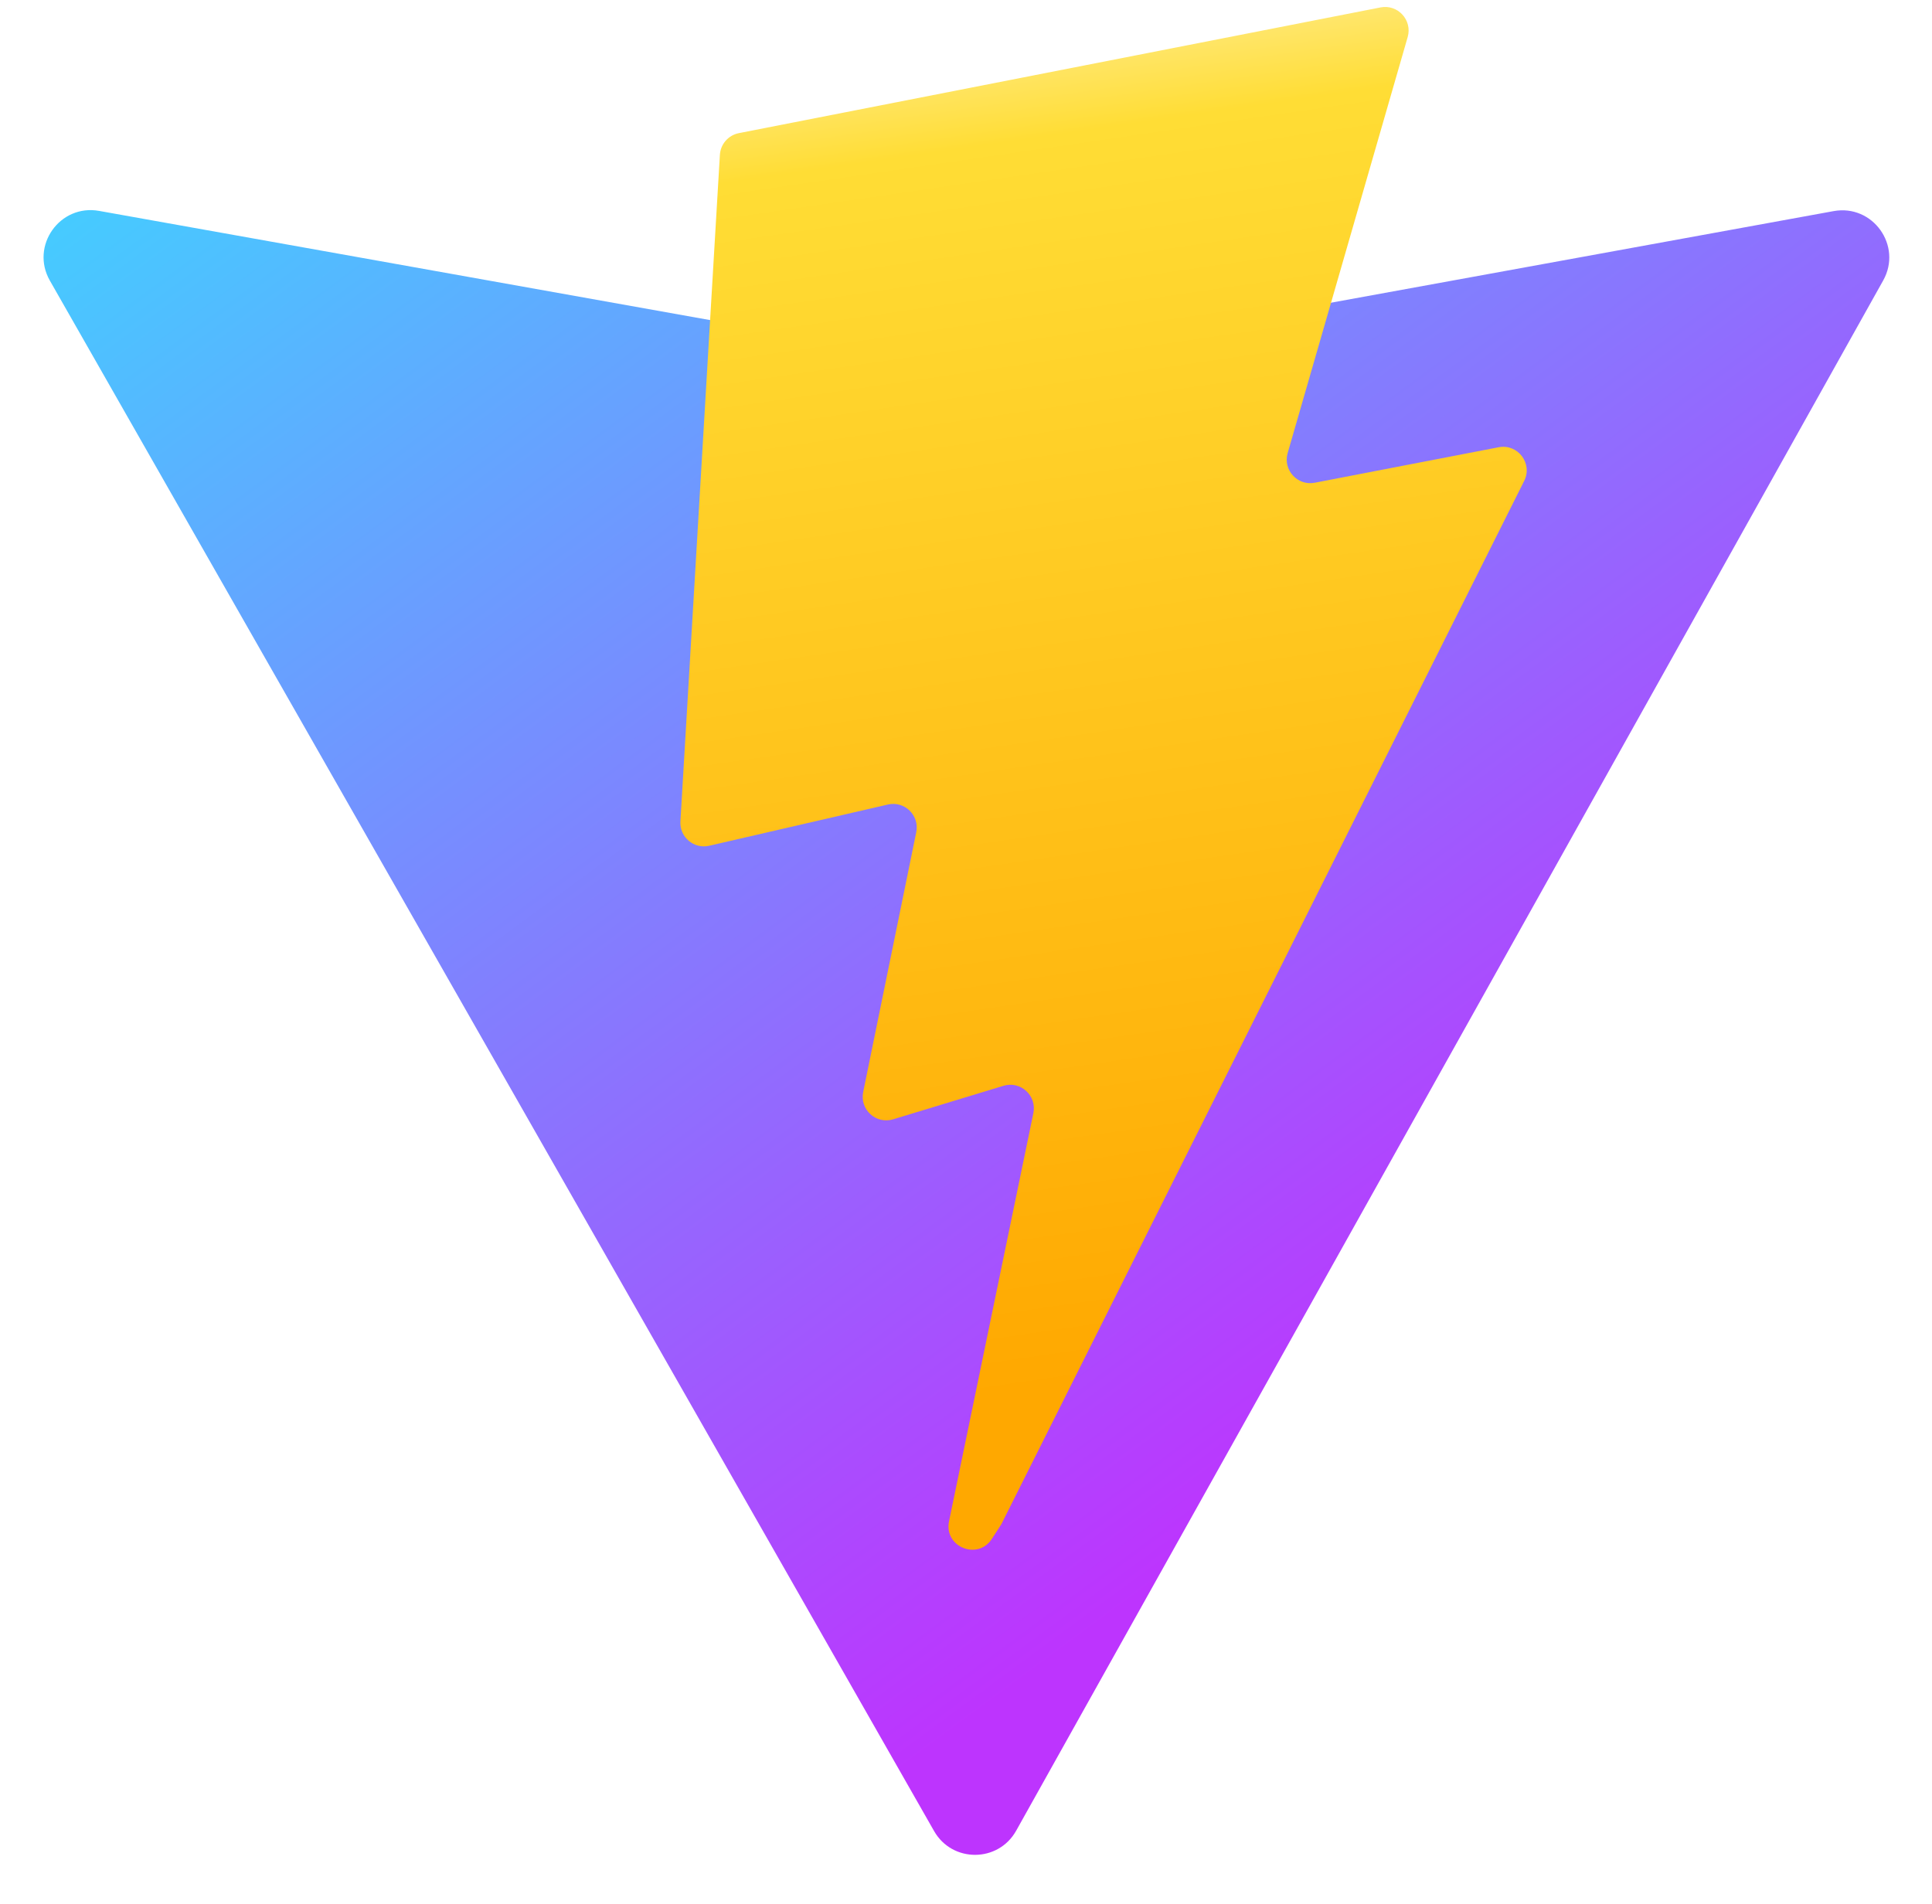
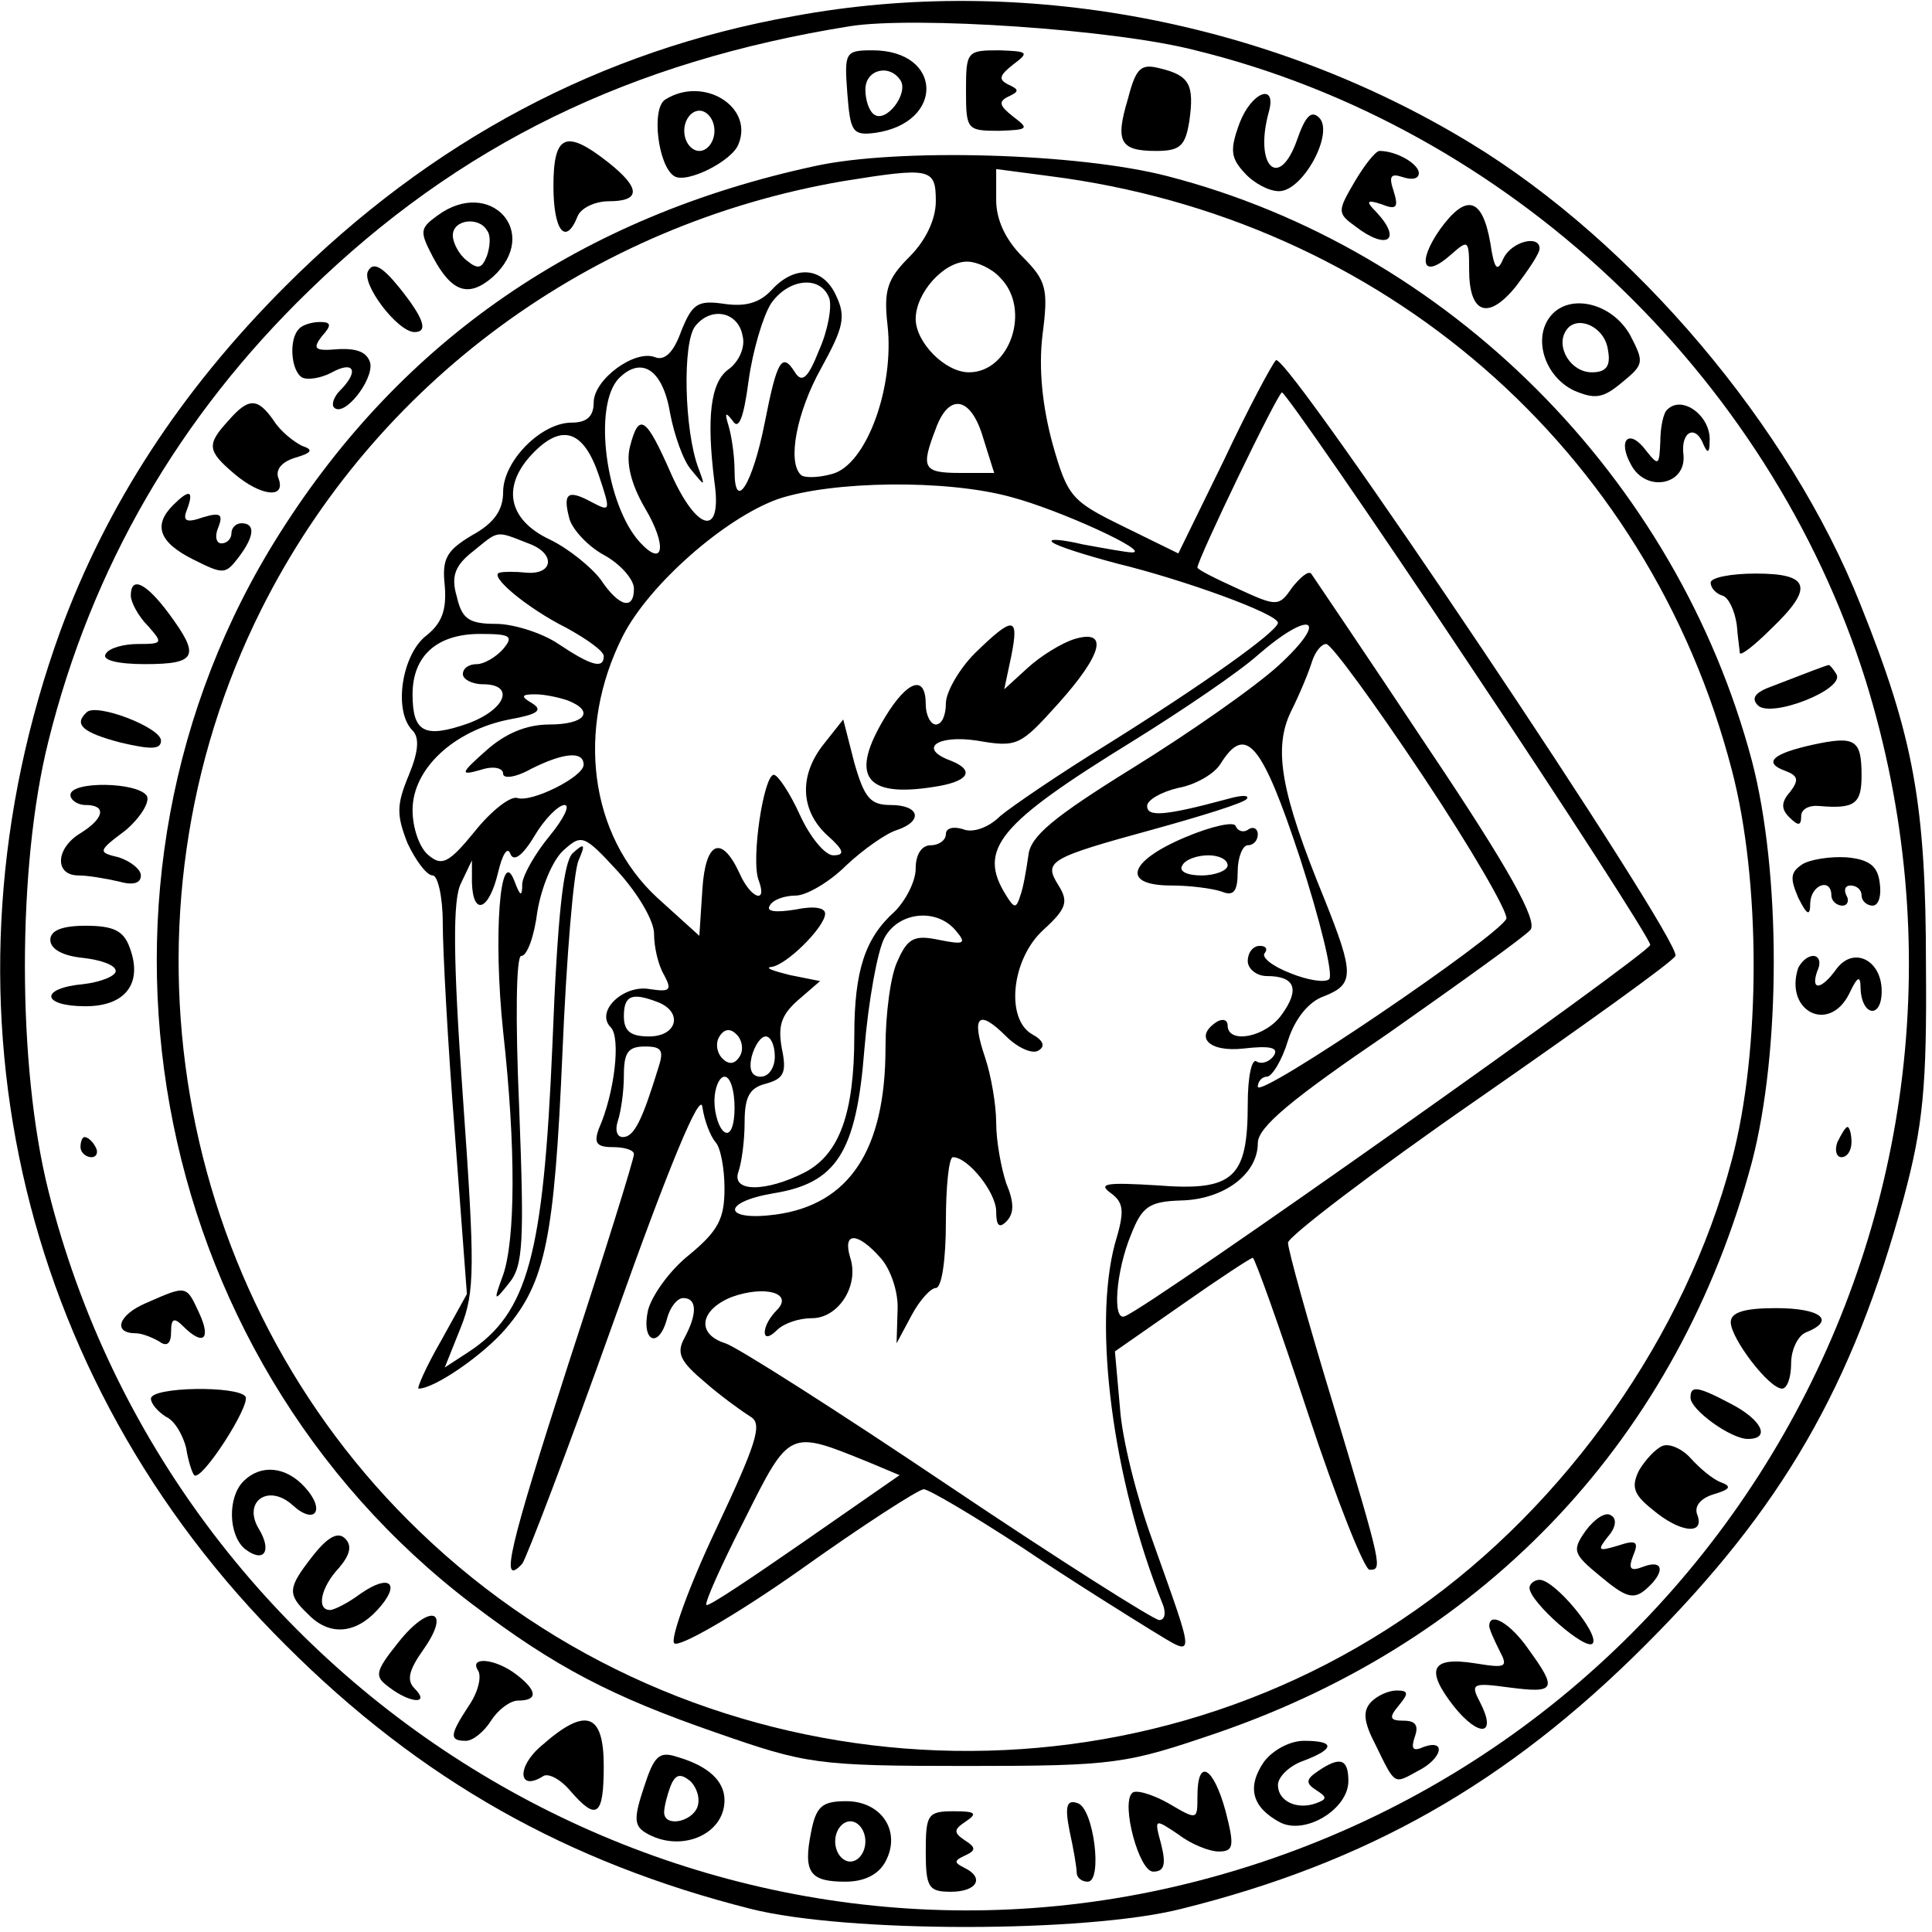
- <svg xmlns="http://www.w3.org/2000/svg" width="410" height="404" viewBox="0 0 410 404" fill="none">
-   <path d="M399.641 59.525L215.643 388.545C211.844 395.338 202.084 395.378 198.228 388.618L10.582 59.556C6.381 52.19 12.68 43.267 21.028 44.759L205.223 77.682C206.398 77.892 207.601 77.89 208.776 77.676L389.119 44.806C397.439 43.289 403.768 52.143 399.641 59.525Z" fill="url(#paint0_linear)" />
-   <path d="M292.965 1.574L156.801 28.255C154.563 28.694 152.906 30.59 152.771 32.866L144.395 174.33C144.198 177.662 147.258 180.248 150.51 179.498L188.42 170.749C191.967 169.931 195.172 173.055 194.443 176.622L183.18 231.775C182.422 235.487 185.907 238.661 189.532 237.56L212.947 230.446C216.577 229.344 220.065 232.527 219.297 236.242L201.398 322.875C200.278 328.294 207.486 331.249 210.492 326.603L212.5 323.5L323.454 102.072C325.312 98.365 322.108 94.137 318.036 94.923L279.014 102.454C275.347 103.161 272.227 99.746 273.262 96.158L298.731 7.867C299.767 4.273 296.636 0.855 292.965 1.574Z" fill="url(#paint1_linear)" />
-   <defs>
-     <linearGradient id="paint0_linear" x1="6" y1="33" x2="235" y2="344" gradientUnits="userSpaceOnUse">
-       <stop stop-color="#41D1FF" />
-       <stop offset="1" stop-color="#BD34FE" />
-     </linearGradient>
-     <linearGradient id="paint1_linear" x1="194.651" y1="8.818" x2="236.076" y2="292.989" gradientUnits="userSpaceOnUse">
-       <stop stop-color="#FFEA83" />
-       <stop offset="0.083" stop-color="#FFDD35" />
-       <stop offset="1" stop-color="#FFA800" />
-     </linearGradient>
-   </defs>
+ <svg xmlns="http://www.w3.org/2000/svg" version="1.0" width="192pt" height="192pt" viewBox="0 0 192 192" preserveAspectRatio="xMidYMid meet">
+   <g transform="translate(0,192) scale(0.1,-0.1)" fill="#000000" stroke="none">
+     <path d="M789 1904 c-192 -34 -361 -124 -505 -268 -105 -105 -178 -218 -224 -343 -130 -359 -45 -741 224 -1008 134 -134 280 -216 462 -262 95 -24 333 -24 428 0 185 46 324 125 461 262 136 136 206 257 257 445 19 71 23 110 22 230 0 160 -12 227 -65 359 -70 177 -225 360 -388 459 -199 121 -445 168 -672 126z m399 -34 c310 -76 570 -321 666 -626 163 -525 -152 -1075 -687 -1199 -493 -114 -995 197 -1119 692 -31 124 -31 322 0 446 43 173 130 323 259 448 149 145 319 228 538 263 64 10 262 -3 343 -24z" />
+     <path d="M842 1828 c3 -39 5 -43 28 -40 69 10 67 82 -3 82 -27 0 -28 -2 -25 -42z m53 12 c8 -13 -14 -42 -26 -34 -5 3 -9 14 -9 25 0 20 24 26 35 9z" />
+     <path d="M960 1830 c0 -39 1 -40 33 -40 29 1 30 2 14 14 -14 11 -15 15 -5 20 11 5 11 7 0 12 -10 5 -9 9 5 20 16 12 15 13 -14 14 -32 0 -33 -1 -33 -40z" />
+     <path d="M1121 1822 c-13 -43 -8 -52 28 -52 24 0 29 5 33 30 5 36 0 45 -29 52 -19 5 -24 1 -32 -30z" />
+     <path d="M661 1821 c-14 -9 -7 -66 9 -76 12 -8 58 15 64 32 15 37 -35 68 -73 44z m49 -31 c0 -11 -7 -20 -15 -20 -8 0 -15 9 -15 20 0 11 7 20 15 20 8 0 15 -9 15 -20z" />
+     <path d="M1232 1798 c-10 -27 -9 -35 5 -50 9 -10 24 -18 34 -18 24 0 55 58 40 73 -8 8 -14 1 -22 -22 -18 -51 -43 -26 -28 28 8 29 -17 20 -29 -11z" />
+     <path d="M550 1735 c0 -44 12 -60 24 -30 3 8 17 15 31 15 32 0 32 13 -1 39 -42 33 -54 27 -54 -24z" />
+     <path d="M810 1755 c-232 -50 -410 -172 -532 -365 -220 -347 -135 -816 191 -1064 83 -63 139 -92 243 -128 89 -31 99 -33 248 -33 149 0 159 2 250 33 270 93 458 295 531 567 29 111 29 288 0 399 -75 282 -302 509 -581 581 -89 23 -268 28 -350 10z m120 -35 c0 -18 -10 -39 -26 -55 -22 -22 -26 -33 -22 -68 7 -62 -21 -139 -55 -148 -14 -4 -28 -4 -31 -1 -14 13 -4 63 20 106 22 40 25 51 15 72 -13 29 -41 31 -64 6 -12 -13 -26 -17 -47 -14 -27 4 -32 0 -43 -27 -7 -20 -16 -30 -26 -26 -20 8 -61 -22 -61 -45 0 -14 -7 -20 -22 -20 -30 0 -68 -38 -68 -69 0 -18 -9 -31 -31 -43 -25 -15 -30 -23 -27 -50 2 -25 -3 -38 -20 -51 -23 -20 -31 -74 -12 -93 7 -7 6 -21 -4 -45 -12 -29 -12 -39 -1 -67 8 -17 19 -32 25 -32 5 0 10 -21 10 -47 0 -27 5 -120 12 -209 l12 -160 -26 -47 c-15 -26 -24 -47 -22 -47 16 0 65 34 87 60 39 46 48 89 56 275 4 94 11 179 16 190 7 16 6 18 -6 7 -9 -9 -15 -61 -20 -190 -9 -209 -24 -267 -84 -306 l-23 -15 16 40 c14 35 14 60 2 229 -10 139 -10 196 -2 212 l11 23 0 -22 c1 -34 17 -28 26 10 4 17 9 26 12 19 3 -9 12 -3 24 17 10 17 24 31 30 31 6 0 -1 -14 -15 -31 -14 -17 -26 -38 -27 -47 0 -14 -2 -13 -8 3 -14 36 -21 -55 -11 -150 13 -117 12 -207 0 -242 -10 -27 -9 -27 6 -8 14 17 15 41 10 173 -4 91 -3 152 2 152 6 0 13 20 16 44 4 24 15 51 26 61 18 16 20 16 54 -21 20 -22 36 -49 36 -62 0 -13 4 -31 10 -41 8 -15 6 -17 -14 -14 -26 5 -55 -22 -39 -38 10 -10 4 -65 -12 -101 -5 -14 -2 -18 14 -18 12 0 21 -3 21 -7 0 -5 -29 -98 -65 -208 -59 -183 -69 -224 -46 -199 4 5 46 115 92 244 54 152 85 226 87 210 2 -14 8 -29 13 -35 5 -5 9 -26 9 -46 0 -30 -6 -42 -35 -66 -19 -15 -37 -40 -41 -55 -7 -32 11 -39 19 -8 3 11 10 20 16 20 14 0 14 -16 1 -40 -8 -15 -4 -23 21 -44 16 -14 37 -29 45 -34 12 -7 6 -26 -35 -113 -27 -57 -45 -108 -41 -112 4 -5 60 27 124 72 63 45 119 81 124 81 5 0 49 -26 98 -58 49 -33 107 -69 128 -82 45 -27 45 -34 1 90 -15 41 -30 100 -32 131 l-5 56 66 46 c37 26 69 47 71 47 2 0 27 -70 55 -155 28 -85 56 -155 61 -155 13 0 13 1 -36 164 -25 82 -45 154 -45 161 0 6 85 71 189 143 105 73 193 136 196 142 8 13 -387 602 -397 592 -4 -4 -28 -49 -52 -100 l-45 -92 -55 27 c-51 25 -55 29 -70 82 -10 37 -14 74 -10 108 6 46 4 54 -20 78 -17 17 -26 37 -26 56 l0 31 53 -7 c331 -42 595 -271 678 -590 29 -110 29 -279 0 -388 -46 -174 -164 -342 -314 -447 -303 -213 -722 -180 -990 78 -246 236 -310 612 -157 917 113 225 327 382 578 425 87 14 92 13 92 -20z m64 -76 c31 -31 10 -94 -31 -94 -24 0 -53 30 -53 53 0 26 28 57 51 57 10 0 25 -7 33 -16z m-170 -20 c3 -8 -1 -32 -10 -52 -11 -28 -17 -33 -24 -22 -13 21 -18 11 -30 -50 -12 -61 -30 -90 -30 -48 0 15 -3 35 -6 45 -4 13 -3 14 4 5 6 -10 11 2 16 40 4 29 14 63 22 76 17 25 49 29 58 6z m-86 -38 c3 -11 -4 -26 -14 -33 -18 -13 -22 -48 -14 -112 8 -55 -17 -50 -43 8 -25 57 -32 62 -41 27 -4 -16 1 -37 15 -61 22 -37 19 -60 -5 -34 -34 37 -47 136 -21 163 23 23 44 8 51 -35 4 -21 13 -47 21 -56 14 -17 14 -17 7 2 -14 37 -16 125 -3 141 16 20 43 14 47 -10z m722 -326 c99 -148 180 -274 180 -279 0 -8 -496 -359 -522 -369 -13 -6 -9 45 6 81 11 28 18 33 50 34 42 1 76 26 76 57 0 16 34 44 131 110 71 50 134 95 140 102 7 9 -20 59 -102 181 -61 92 -114 170 -116 173 -3 3 -11 -4 -19 -14 -13 -19 -15 -19 -54 -1 -22 10 -40 19 -40 21 0 8 80 174 84 174 3 0 87 -121 186 -270z m-483 225 l11 -35 -34 0 c-37 0 -39 5 -24 44 13 36 35 32 47 -9z m-382 -37 c12 -36 12 -37 -7 -27 -24 13 -29 9 -22 -17 3 -10 18 -27 35 -36 16 -9 29 -24 29 -33 0 -22 -15 -18 -33 9 -9 12 -32 31 -51 40 -42 20 -48 54 -15 87 28 28 49 21 64 -23z m410 -22 c49 -13 140 -55 120 -55 -5 0 -27 4 -49 8 -21 5 -35 6 -30 2 5 -4 34 -13 64 -21 66 -16 160 -50 160 -59 -1 -9 -74 -61 -170 -121 -47 -29 -94 -61 -106 -71 -12 -12 -28 -17 -37 -13 -10 3 -17 1 -17 -5 0 -6 -7 -11 -15 -11 -9 0 -15 -9 -15 -23 0 -13 -10 -32 -21 -43 -29 -26 -40 -58 -40 -123 0 -78 -15 -118 -49 -136 -39 -20 -74 -20 -66 1 3 9 6 30 6 49 0 25 5 34 21 38 18 5 21 11 16 35 -4 22 -1 33 16 48 l22 19 -30 6 c-16 4 -25 7 -19 8 15 1 54 40 54 53 0 6 -11 8 -30 4 -19 -3 -29 -2 -25 4 3 6 15 10 26 10 10 0 33 13 50 30 17 16 40 32 50 35 27 9 23 25 -6 25 -20 0 -26 7 -36 42 l-11 43 -19 -24 c-25 -31 -24 -66 3 -91 17 -15 18 -20 6 -20 -8 0 -23 18 -33 40 -10 22 -22 40 -26 40 -10 0 -23 -85 -15 -105 9 -24 -8 -18 -19 7 -18 39 -34 32 -37 -16 l-3 -46 -42 38 c-67 62 -81 167 -34 260 26 51 101 117 154 136 53 18 167 20 232 2z m-480 -46 c28 -10 25 -32 -3 -29 -10 1 -21 1 -25 0 -13 -2 26 -35 66 -55 20 -11 37 -23 37 -28 0 -13 -12 -10 -45 12 -16 11 -45 20 -62 20 -27 0 -34 5 -39 27 -6 20 -2 31 16 45 26 21 22 21 55 8z m746 -121 c-24 -22 -90 -68 -145 -102 -79 -49 -102 -68 -104 -87 -2 -14 -5 -32 -8 -40 -4 -13 -6 -13 -14 0 -29 46 -8 71 125 153 50 31 106 69 125 86 53 46 72 37 21 -10z m-771 16 c-7 -8 -19 -15 -26 -15 -8 0 -14 -4 -14 -10 0 -5 9 -10 20 -10 32 0 23 -25 -15 -39 -43 -15 -55 -9 -55 29 0 38 24 60 67 60 30 0 34 -2 23 -15z m914 -126 c48 -72 85 -136 83 -142 -7 -17 -247 -180 -247 -167 0 5 4 10 9 10 5 0 15 16 21 36 7 22 21 39 36 44 30 12 30 22 0 97 -43 105 -51 149 -33 186 9 18 18 40 21 50 3 9 9 17 14 17 5 0 48 -59 96 -131z m-850 75 c28 -11 17 -24 -18 -24 -23 0 -44 -9 -63 -26 -26 -23 -26 -25 -5 -19 12 4 22 2 22 -4 0 -5 12 -4 28 5 32 16 52 18 52 4 0 -12 -52 -38 -66 -33 -7 2 -26 -13 -42 -33 -26 -32 -33 -35 -46 -24 -9 7 -16 27 -16 45 0 41 41 79 96 90 28 5 34 9 23 16 -12 7 -11 9 3 9 9 0 23 -3 32 -6z m728 -157 c20 -62 33 -115 29 -120 -4 -4 -22 -1 -39 6 -18 7 -29 16 -25 20 3 4 1 7 -5 7 -7 0 -12 -7 -12 -15 0 -8 9 -15 19 -15 28 0 33 -13 15 -38 -16 -23 -54 -30 -54 -11 0 5 -4 7 -10 4 -24 -15 -9 -31 26 -27 26 3 35 1 30 -7 -4 -6 -12 -9 -17 -6 -5 4 -9 -15 -9 -42 0 -74 -14 -87 -90 -81 -49 3 -59 2 -47 -7 14 -10 15 -18 5 -51 -22 -82 -2 -235 47 -357 4 -9 3 -17 -3 -17 -5 0 -100 60 -210 134 -110 74 -209 137 -221 141 -29 9 -26 33 6 46 33 12 62 4 45 -13 -7 -7 -12 -16 -12 -22 0 -6 5 -5 12 2 7 7 22 12 35 12 26 0 47 32 38 60 -8 26 7 26 30 0 10 -11 18 -34 17 -52 l-1 -33 15 28 c8 15 19 27 24 27 6 0 10 29 10 65 0 36 3 65 7 65 15 0 43 -35 43 -54 0 -14 3 -17 10 -10 8 8 8 19 0 38 -5 15 -10 42 -10 60 0 18 -5 47 -11 65 -14 41 -7 49 21 21 11 -11 26 -18 32 -14 7 4 5 10 -6 16 -27 15 -21 75 11 104 23 21 25 28 15 44 -15 24 -11 27 95 56 47 13 89 26 92 30 3 4 -5 4 -19 0 -63 -17 -80 -18 -80 -7 0 6 14 14 31 18 17 3 36 14 42 24 25 40 41 21 79 -94z m-342 -72 c11 -13 8 -14 -17 -9 -24 5 -31 2 -41 -21 -7 -14 -12 -53 -12 -86 0 -102 -36 -156 -109 -166 -52 -7 -55 12 -3 21 63 10 83 40 91 143 4 48 13 98 20 111 14 26 52 30 71 7z m-296 -71 c25 -10 19 -34 -9 -34 -18 0 -25 5 -25 20 0 21 8 24 34 14z m81 -54 c-5 -8 -11 -8 -17 -2 -6 6 -7 16 -3 22 5 8 11 8 17 2 6 -6 7 -16 3 -22z m35 0 c0 -11 -6 -20 -14 -20 -9 0 -12 7 -9 20 3 11 9 20 14 20 5 0 9 -9 9 -20z m-116 -12 c-16 -52 -24 -68 -35 -68 -6 0 -8 7 -5 16 3 9 6 29 6 45 0 23 4 29 21 29 17 0 19 -4 13 -22z m76 -39 c0 -17 -4 -28 -10 -24 -5 3 -10 17 -10 31 0 13 5 24 10 24 6 0 10 -14 10 -31z m133 -352 l31 -13 -95 -66 c-52 -36 -95 -65 -97 -63 -2 2 15 40 38 85 45 90 44 89 123 57z" />
+     <path d="M969 1271 c-16 -16 -29 -39 -29 -50 0 -12 -4 -21 -10 -21 -5 0 -10 9 -10 20 0 30 -18 24 -40 -12 -36 -59 -21 -81 48 -70 34 5 42 16 17 26 -33 12 -14 26 26 20 40 -7 43 -5 80 36 45 50 51 75 17 65 -13 -4 -34 -17 -47 -29 l-23 -21 7 33 c8 40 2 40 -36 3z" />
+     <path d="M1178 1088 c-57 -24 -64 -48 -14 -48 19 0 41 -3 50 -6 12 -5 16 0 16 20 0 14 5 26 10 26 6 0 10 5 10 11 0 5 -4 8 -9 5 -5 -4 -11 -2 -13 3 -1 5 -24 0 -50 -11z m42 -28 c0 -5 -12 -10 -26 -10 -14 0 -23 4 -19 10 3 6 15 10 26 10 10 0 19 -4 19 -10z" />
+     <path d="M1346 1739 c-17 -29 -17 -31 1 -44 31 -24 47 -14 21 14 -11 11 -10 13 5 8 15 -6 17 -3 12 13 -5 15 -3 18 9 14 9 -3 16 -2 16 4 0 9 -22 22 -39 22 -4 0 -15 -14 -25 -31z" />
+     <path d="M435 1706 c-18 -13 -18 -16 -5 -41 19 -36 36 -41 60 -20 48 44 -3 99 -55 61z m49 -15 c4 -5 3 -16 0 -25 -5 -13 -9 -14 -20 -5 -8 6 -14 18 -14 25 0 16 26 19 34 5z" />
+     <path d="M1431 1692 c-23 -33 -17 -50 11 -25 17 15 18 15 18 -15 0 -44 19 -51 47 -16 12 16 23 32 23 37 0 14 -28 7 -36 -10 -6 -14 -9 -11 -13 16 -8 45 -24 49 -50 13z" />
+     <path d="M366 1651 c-8 -12 29 -61 46 -61 14 0 9 14 -15 44 -17 21 -26 26 -31 17z" />
+     <path d="M1541 1606 c-18 -22 -6 -60 23 -74 21 -9 29 -8 48 8 22 18 22 20 8 47 -18 32 -60 42 -79 19z m57 -34 c3 -16 -2 -22 -16 -22 -21 0 -36 25 -26 41 10 17 39 5 42 -19z" />
+     <path d="M297 1593 c-10 -10 -8 -41 3 -48 5 -3 19 -1 30 5 22 12 27 1 8 -18 -6 -6 -9 -14 -6 -17 10 -10 39 27 36 44 -3 11 -13 15 -32 14 -23 -2 -26 0 -16 13 10 11 9 14 -2 14 -8 0 -18 -3 -21 -7z" />
+     <path d="M227 1502 c-22 -24 -21 -30 6 -53 26 -22 51 -25 44 -5 -4 9 3 17 16 21 17 5 19 8 7 12 -8 4 -21 14 -28 25 -16 23 -25 23 -45 0z" />
+     <path d="M1657 1513 c-4 -3 -7 -18 -7 -32 -1 -24 -2 -24 -14 -9 -17 23 -29 11 -15 -14 15 -28 55 -20 52 10 -3 23 12 31 20 10 4 -9 6 -8 6 3 2 25 -27 47 -42 32z" />
+     <path d="M172 1418 c-20 -20 -14 -37 20 -54 30 -15 32 -15 45 2 16 21 17 34 3 34 -5 0 -10 -4 -10 -10 0 -5 -4 -10 -10 -10 -5 0 -7 7 -3 16 5 13 2 15 -15 10 -17 -6 -21 -4 -16 8 7 19 2 20 -14 4z" />
+     <path d="M1700 1341 c0 -5 5 -11 12 -13 6 -2 12 -15 14 -29 1 -13 3 -26 3 -28 1 -3 15 8 31 24 43 41 39 55 -15 55 -25 0 -45 -4 -45 -9z" />
+     <path d="M130 1328 c0 -6 7 -20 17 -30 15 -17 15 -18 -10 -18 -14 0 -29 -4 -32 -10 -4 -6 12 -10 39 -10 52 0 55 8 24 50 -23 31 -38 38 -38 18z" />
+     <path d="M1800 1253 c-8 -3 -26 -10 -39 -15 -17 -6 -21 -12 -14 -19 13 -13 87 16 78 31 -3 5 -7 10 -8 9 -1 0 -9 -3 -17 -6z" />
+     <path d="M86 1212 c-13 -12 -4 -20 34 -30 30 -7 40 -7 40 2 0 13 -65 38 -74 28z" />
+     <path d="M1802 1180 c-41 -9 -50 -18 -28 -26 13 -5 14 -9 5 -21 -9 -10 -9 -17 -1 -25 9 -9 12 -9 12 1 0 7 8 11 18 10 35 -3 42 2 42 30 0 36 -6 40 -48 31z" />
+     <path d="M70 1130 c0 -5 7 -10 15 -10 21 0 19 -13 -5 -28 -25 -15 -26 -42 -2 -42 9 0 27 -3 40 -6 14 -4 22 -2 22 6 0 6 -10 14 -22 18 -21 5 -21 6 7 27 15 13 24 28 21 34 -9 14 -76 15 -76 1z" />
+     <path d="M1791 1061 c-12 -8 -12 -14 -4 -33 9 -18 12 -19 12 -5 1 18 21 25 21 7 0 -5 5 -10 11 -10 5 0 7 5 4 10 -3 6 -1 10 4 10 6 0 11 -4 11 -10 0 -5 5 -10 11 -10 6 0 9 10 7 23 -2 16 -10 23 -33 25 -16 1 -36 -2 -44 -7z" />
+     <path d="M50 986 c0 -9 12 -16 33 -18 17 -2 32 -7 32 -13 0 -5 -15 -11 -32 -13 -44 -4 -42 -22 2 -22 40 0 57 23 44 58 -6 17 -16 22 -44 22 -24 0 -35 -5 -35 -14z" />
+     <path d="M1787 958 c-14 -43 31 -66 51 -25 8 17 11 18 11 5 1 -28 21 -31 21 -3 0 31 -28 45 -45 22 -15 -21 -26 -22 -19 -2 4 8 2 15 -4 15 -6 0 -12 -6 -15 -12z" />
+     <path d="M1826 785 c-3 -8 -1 -15 4 -15 6 0 10 7 10 15 0 8 -2 15 -4 15 -2 0 -6 -7 -10 -15z" />
+     <path d="M80 780 c0 -5 5 -10 11 -10 5 0 7 5 4 10 -3 6 -8 10 -11 10 -2 0 -4 -4 -4 -10z" />
+     <path d="M145 625 c-28 -12 -33 -30 -10 -30 6 0 16 -4 23 -8 8 -6 12 -2 12 9 0 14 3 15 12 6 20 -20 28 -13 16 13 -13 28 -12 28 -53 10z" />
+     <path d="M1720 606 c0 -16 38 -66 51 -66 5 0 9 11 9 25 0 14 7 28 15 31 30 12 14 24 -30 24 -31 0 -45 -4 -45 -14z" />
+     <path d="M150 530 c0 -5 7 -13 15 -18 9 -4 17 -19 20 -31 2 -13 6 -25 8 -27 7 -7 56 69 51 78 -7 11 -94 10 -94 -2z" />
+     <path d="M1680 531 c0 -12 40 -41 57 -41 23 0 14 19 -17 35 -34 18 -40 18 -40 6z" />
+     <path d="M1652 483 c-7 -3 -17 -14 -23 -24 -8 -16 -6 -24 13 -39 27 -23 52 -26 45 -6 -4 9 3 17 16 21 17 5 18 8 7 12 -8 3 -21 14 -30 24 -8 9 -21 15 -28 12z" />
+     <path d="M242 448 c-16 -16 -15 -53 1 -67 19 -15 28 -3 14 20 -16 27 10 45 34 23 22 -20 33 -5 12 18 -19 21 -44 23 -61 6z" />
+     <path d="M1576 399 c-14 -20 -13 -23 15 -46 24 -20 32 -23 44 -13 20 17 19 31 -2 23 -13 -5 -15 -2 -10 11 6 14 3 16 -15 10 -20 -6 -21 -5 -10 9 8 9 9 18 3 21 -5 4 -16 -3 -25 -15z" />
+     <path d="M311 374 c-25 -32 -26 -38 -5 -58 21 -22 47 -20 69 4 24 26 13 37 -17 16 -12 -9 -26 -16 -30 -16 -14 0 -9 23 9 42 11 13 13 22 6 29 -7 7 -17 2 -32 -17z" />
+     <path d="M1520 342 c0 -14 57 -64 63 -55 6 10 -38 63 -53 63 -5 0 -10 -4 -10 -8z" />
+     <path d="M396 288 c-24 -30 -24 -34 -9 -45 21 -16 41 -17 25 -1 -8 8 -6 18 9 39 28 40 6 46 -25 7z" />
+     <path d="M1480 304 c0 -3 5 -14 10 -24 9 -17 7 -18 -24 -13 -44 7 -50 -6 -21 -43 25 -31 43 -29 26 4 -10 19 -8 20 29 15 46 -6 48 -2 19 38 -18 26 -39 38 -39 23z" />
+     <path d="M475 260 c4 -6 0 -22 -9 -35 -19 -29 -20 -35 -3 -35 7 0 18 9 25 20 7 11 19 20 27 20 20 0 19 10 -2 26 -21 16 -47 18 -38 4z" />
+     <path d="M1363 229 c-9 -9 -8 -20 4 -43 20 -41 18 -39 42 -26 24 12 29 32 6 24 -11 -5 -13 -2 -9 10 4 11 1 16 -11 16 -14 0 -15 3 -5 15 10 12 10 15 -2 15 -8 0 -19 -5 -25 -11z" />
+     <path d="M538 185 c-25 -21 -23 -46 2 -30 5 3 17 -3 27 -15 26 -30 33 -25 33 25 0 53 -18 59 -62 20z" />
+     <path d="M1256 169 c-17 -25 -12 -45 16 -60 25 -13 68 13 68 41 0 22 -8 25 -30 10 -12 -8 -13 -12 -2 -19 11 -7 11 -9 0 -13 -19 -7 -38 2 -38 18 0 8 11 19 25 24 32 12 32 20 1 20 -14 0 -31 -9 -40 -21z" />
+     <path d="M640 144 c-10 -30 -10 -38 1 -45 34 -21 79 -3 79 32 0 19 -16 34 -47 43 -18 6 -23 1 -33 -30z m53 -20 c-6 -15 -33 -20 -33 -5 0 5 3 17 6 25 5 13 10 14 20 6 7 -7 10 -18 7 -26z" />
+     <path d="M1190 135 c0 -24 0 -24 -29 -7 -16 9 -33 14 -36 10 -11 -11 7 -78 21 -78 11 0 13 7 8 27 -7 26 -7 26 17 10 13 -10 31 -17 40 -17 15 0 16 5 7 40 -12 44 -28 54 -28 15z" />
+     <path d="M806 99 c-8 -40 -1 -49 34 -49 19 0 33 7 40 20 16 30 -4 60 -39 60 -24 0 -30 -5 -35 -31z m54 -9 c0 -11 -7 -20 -15 -20 -8 0 -15 9 -15 20 0 11 7 20 15 20 8 0 15 -9 15 -20z" />
+     <path d="M1063 100 c4 -18 7 -36 7 -41 0 -5 5 -9 11 -9 15 0 6 73 -10 78 -11 4 -13 -3 -8 -28z" />
+     <path d="M920 80 c0 -36 3 -40 25 -40 26 0 34 14 13 24 -10 5 -10 7 1 12 11 5 11 8 0 15 -12 8 -11 11 1 19 12 8 9 10 -12 10 -26 0 -28 -3 -28 -40z" />
+   </g>
</svg>
